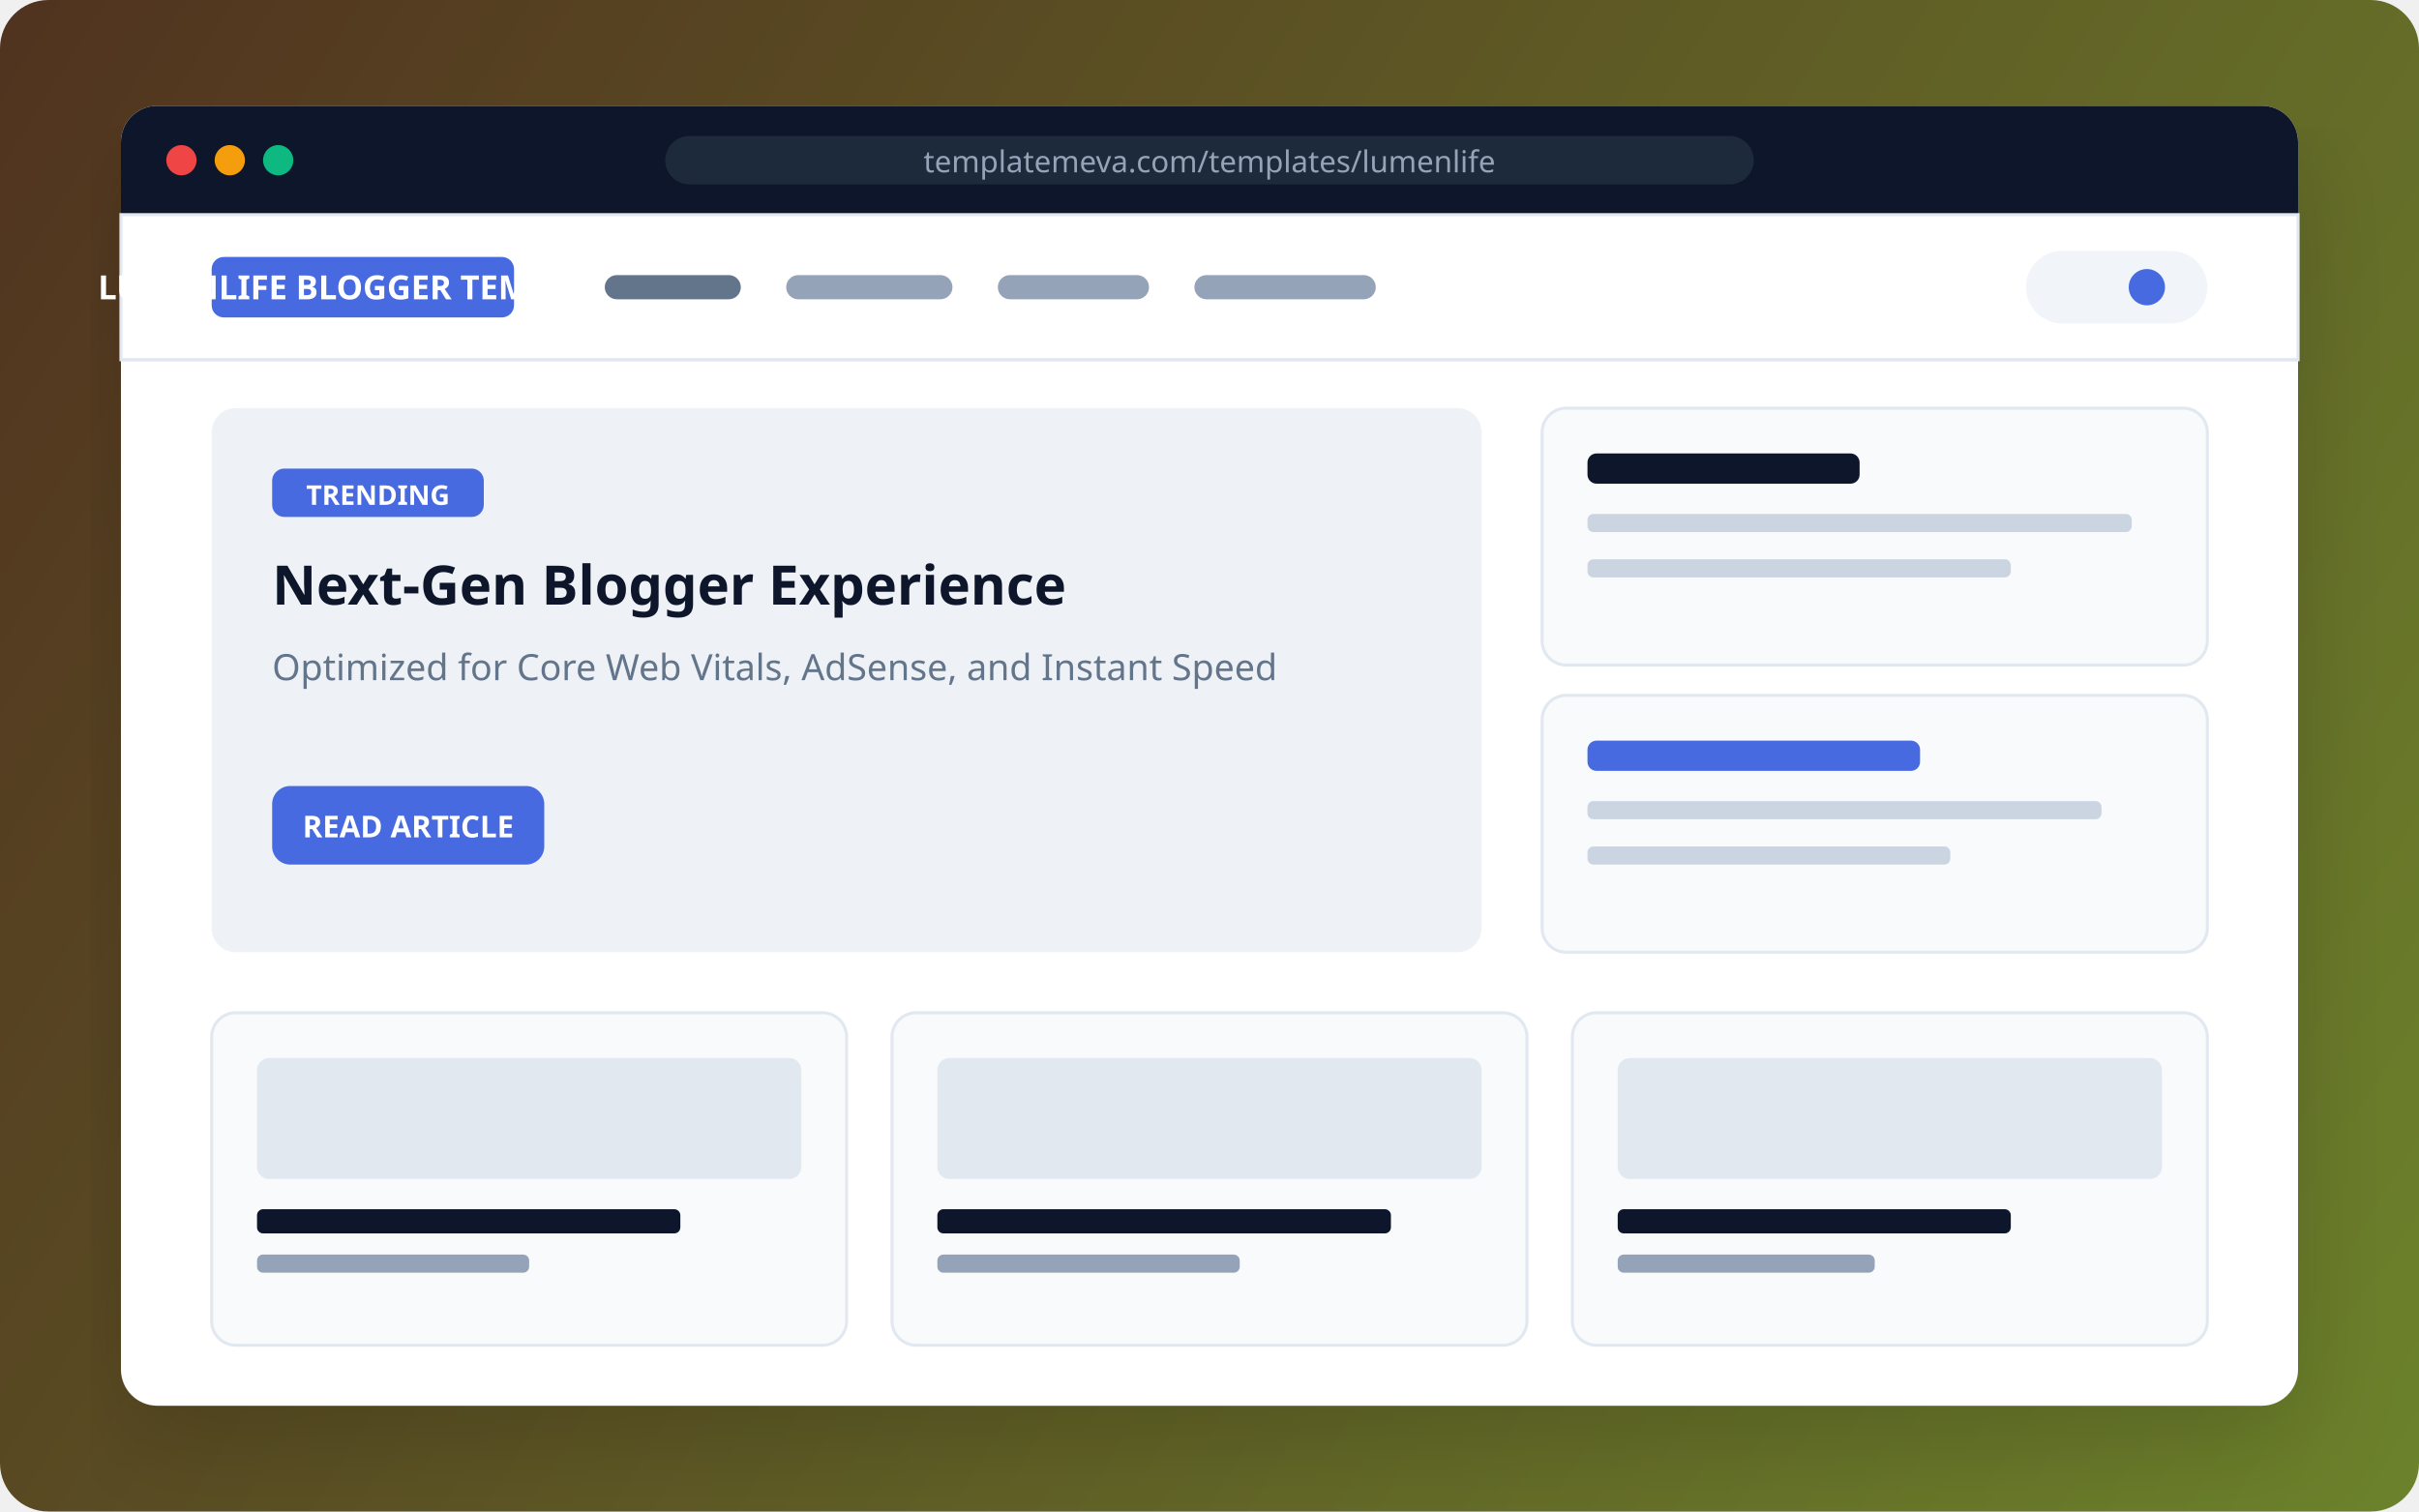
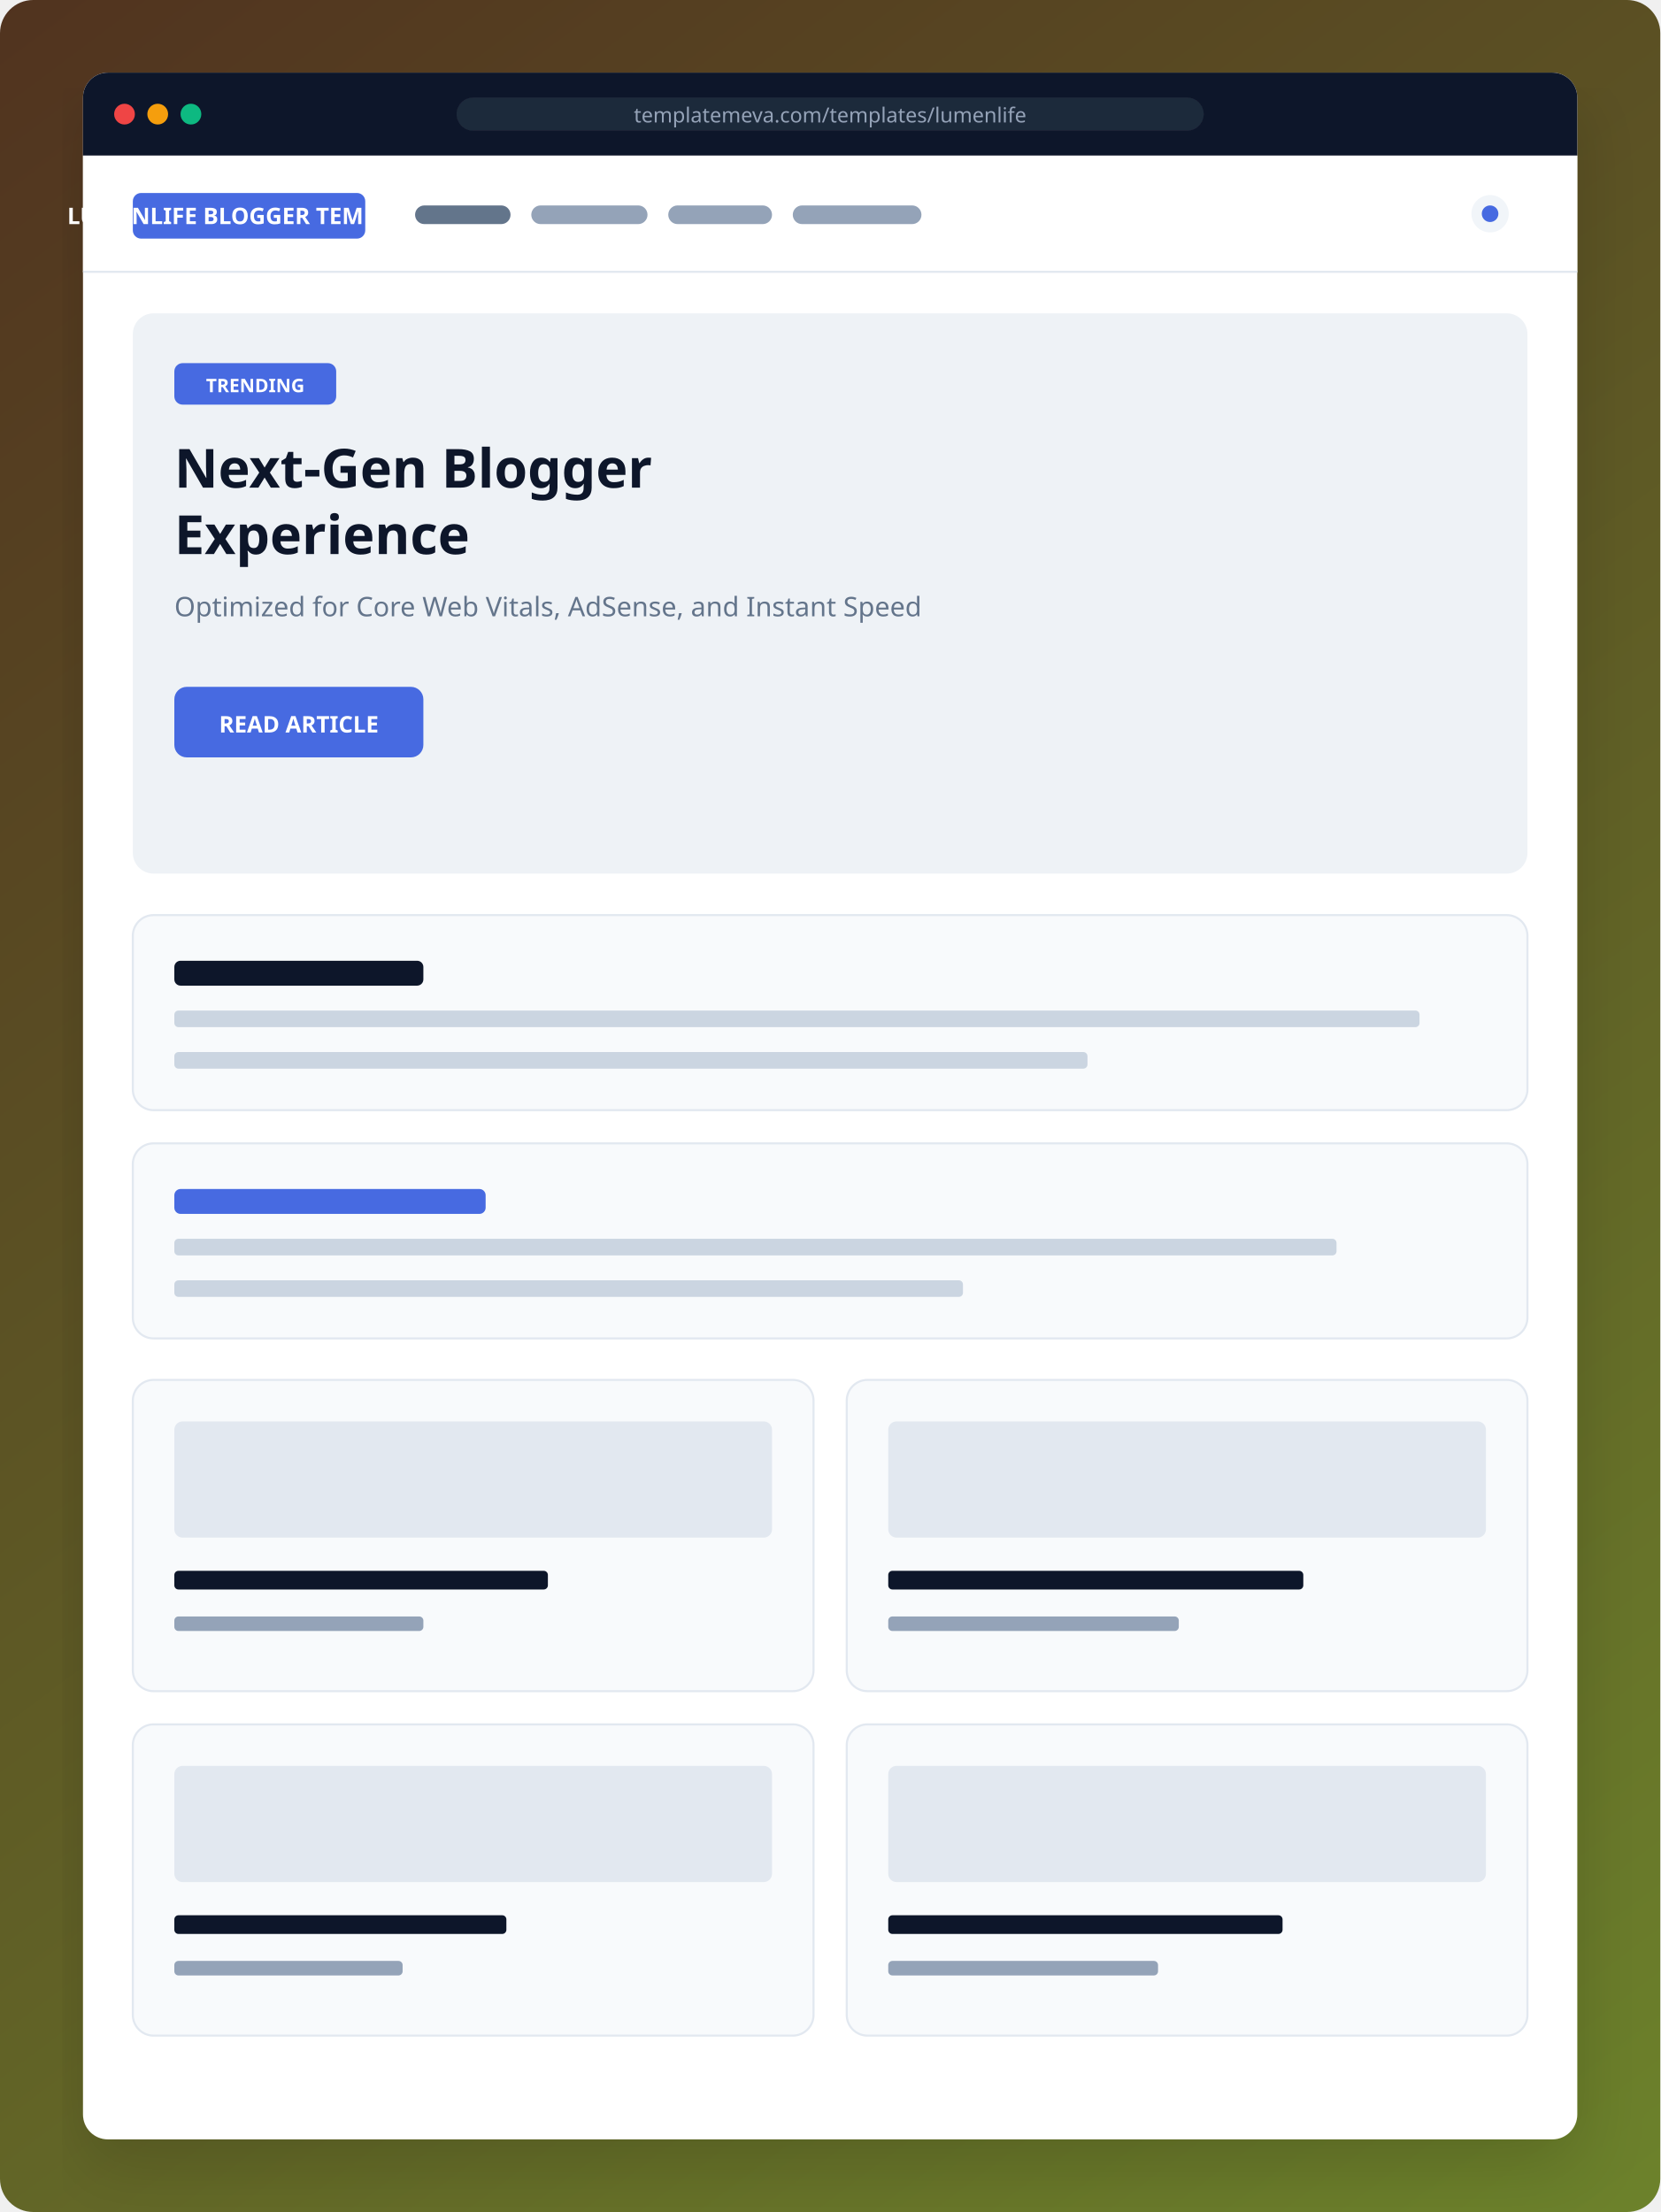
- <svg xmlns="http://www.w3.org/2000/svg" viewBox="0 0 800 500" width="800" height="500" fill="none">
+ <svg xmlns="http://www.w3.org/2000/svg" viewBox="0 0 800 1066" width="800" height="1066" fill="none">
  <defs>
-     <linearGradient id="bgGrad" x1="0" y1="0" x2="800" y2="500" gradientUnits="userSpaceOnUse">
+     <linearGradient id="bgGrad" x1="0" y1="0" x2="800" y2="1066" gradientUnits="userSpaceOnUse">
      <stop stop-color="hsl(24 45% 22%)" />
      <stop offset="1" stop-color="hsl(75 50% 34%)" />
    </linearGradient>
-     <linearGradient id="cardGrad" x1="0" y1="0" x2="0" y2="1">
-       <stop stop-color="#ffffff" />
-       <stop offset="1" stop-color="#f8fafc" />
-     </linearGradient>
-     <filter id="shadow" x="-10" y="-5" width="820" height="520" filterUnits="userSpaceOnUse">
+     <filter id="shadow" x="-10" y="-5" width="840" height="1086" filterUnits="userSpaceOnUse">
      <feDropShadow dx="0" dy="12" stdDeviation="16" flood-color="#000000" flood-opacity="0.15" />
    </filter>
  </defs>
-   <rect width="800" height="500" rx="16" fill="url(#bgGrad)" />
+   <rect width="800" height="1066" rx="16" fill="url(#bgGrad)" />
  <g transform="translate(40, 35)" filter="url(#shadow)">
-     <rect width="720" height="430" rx="12" fill="#ffffff" />
-     <path d="M0 12C0 5.373 5.373 0 12 0H708C714.627 0 720 5.373 720 12V36H0V12Z" fill="#0F172A" />
-     <circle cx="20" cy="18" r="5" fill="#EF4444" />
-     <circle cx="36" cy="18" r="5" fill="#F59E0B" />
-     <circle cx="52" cy="18" r="5" fill="#10B981" />
-     <rect x="180" y="10" width="360" height="16" rx="8" fill="#1E293B" />
-     <text x="360" y="22" font-family="system-ui, sans-serif" font-size="10" fill="#94A3B8" text-anchor="middle">templatemeva.com/templates/lumenlife</text>
-     <rect x="0" y="36" width="720" height="48" fill="#FFFFFF" stroke="#E2E8F0" />
-     <line x1="0" y1="84" x2="720" y2="84" stroke="#E2E8F0" />
-     <rect x="30" y="50" width="100" height="20" rx="4" fill="hsl(226 72% 58%)" />
-     <text x="80" y="64" font-family="system-ui, sans-serif" font-size="11" font-weight="bold" fill="#ffffff" text-anchor="middle">LUMENLIFE BLOGGER TEMPLATE</text>
-     <rect x="160" y="56" width="45" height="8" rx="4" fill="#64748B" />
-     <rect x="220" y="56" width="55" height="8" rx="4" fill="#94A3B8" />
-     <rect x="290" y="56" width="50" height="8" rx="4" fill="#94A3B8" />
-     <rect x="355" y="56" width="60" height="8" rx="4" fill="#94A3B8" />
-     <rect x="630" y="48" width="60" height="24" rx="12" fill="#F1F5F9" />
-     <circle cx="670" cy="60" r="6" fill="hsl(226 72% 58%)" />
-     <rect x="30" y="100" width="420" height="180" rx="8" fill="#EEF2F6" />
-     <rect x="50" y="120" width="70" height="16" rx="4" fill="hsl(226 72% 58%)" />
-     <text x="85" y="132" font-family="system-ui, sans-serif" font-size="9" font-weight="bold" fill="#ffffff" text-anchor="middle">TRENDING</text>
-     <text x="50" y="165" font-family="system-ui, sans-serif" font-size="18" font-weight="800" fill="#0F172A">Next-Gen Blogger Experience</text>
-     <text x="50" y="190" font-family="system-ui, sans-serif" font-size="12" fill="#64748B">Optimized for Core Web Vitals, AdSense, and Instant Speed</text>
-     <rect x="50" y="225" width="90" height="26" rx="6" fill="hsl(226 72% 58%)" />
-     <text x="95" y="242" font-family="system-ui, sans-serif" font-size="10" font-weight="bold" fill="#ffffff" text-anchor="middle">READ ARTICLE</text>
-     <rect x="470" y="100" width="220" height="85" rx="8" fill="#F8FAFC" stroke="#E2E8F0" />
-     <rect x="485" y="115" width="90" height="10" rx="3" fill="#0F172A" />
-     <rect x="485" y="135" width="180" height="6" rx="2" fill="#CBD5E1" />
-     <rect x="485" y="150" width="140" height="6" rx="2" fill="#CBD5E1" />
-     <rect x="470" y="195" width="220" height="85" rx="8" fill="#F8FAFC" stroke="#E2E8F0" />
-     <rect x="485" y="210" width="110" height="10" rx="3" fill="hsl(226 72% 58%)" />
-     <rect x="485" y="230" width="170" height="6" rx="2" fill="#CBD5E1" />
-     <rect x="485" y="245" width="120" height="6" rx="2" fill="#CBD5E1" />
-     <rect x="30" y="300" width="210" height="110" rx="8" fill="#F8FAFC" stroke="#E2E8F0" />
-     <rect x="45" y="315" width="180" height="40" rx="4" fill="#E2E8F0" />
-     <rect x="45" y="365" width="140" height="8" rx="2" fill="#0F172A" />
-     <rect x="45" y="380" width="90" height="6" rx="2" fill="#94A3B8" />
-     <rect x="255" y="300" width="210" height="110" rx="8" fill="#F8FAFC" stroke="#E2E8F0" />
-     <rect x="270" y="315" width="180" height="40" rx="4" fill="#E2E8F0" />
-     <rect x="270" y="365" width="150" height="8" rx="2" fill="#0F172A" />
-     <rect x="270" y="380" width="100" height="6" rx="2" fill="#94A3B8" />
-     <rect x="480" y="300" width="210" height="110" rx="8" fill="#F8FAFC" stroke="#E2E8F0" />
-     <rect x="495" y="315" width="180" height="40" rx="4" fill="#E2E8F0" />
-     <rect x="495" y="365" width="130" height="8" rx="2" fill="#0F172A" />
-     <rect x="495" y="380" width="85" height="6" rx="2" fill="#94A3B8" />
+     <rect width="720" height="996" rx="12" fill="#ffffff" />
+     <path d="M0 12C0 5.373 5.373 0 12 0H708C714.627 0 720 5.373 720 12V40H0V12Z" fill="#0F172A" />
+     <circle cx="20" cy="20" r="5" fill="#EF4444" />
+     <circle cx="36" cy="20" r="5" fill="#F59E0B" />
+     <circle cx="52" cy="20" r="5" fill="#10B981" />
+     <rect x="180" y="12" width="360" height="16" rx="8" fill="#1E293B" />
+     <text x="360" y="24" font-family="system-ui, sans-serif" font-size="10" fill="#94A3B8" text-anchor="middle">templatemeva.com/templates/lumenlife</text>
+     <rect x="0" y="40" width="720" height="56" fill="#FFFFFF" />
+     <line x1="0" y1="96" x2="720" y2="96" stroke="#E2E8F0" />
+     <rect x="24" y="58" width="112" height="22" rx="4" fill="hsl(226 72% 58%)" />
+     <text x="80" y="73" font-family="system-ui, sans-serif" font-size="11" font-weight="bold" fill="#ffffff" text-anchor="middle">LUMENLIFE BLOGGER TEMPLATE</text>
+     <rect x="160" y="64" width="46" height="9" rx="4.5" fill="#64748B" />
+     <rect x="216" y="64" width="56" height="9" rx="4.5" fill="#94A3B8" />
+     <rect x="282" y="64" width="50" height="9" rx="4.5" fill="#94A3B8" />
+     <rect x="342" y="64" width="62" height="9" rx="4.5" fill="#94A3B8" />
+     <circle cx="678" cy="68" r="9" fill="#F1F5F9" />
+     <circle cx="678" cy="68" r="4" fill="hsl(226 72% 58%)" />
+     <rect x="24" y="116" width="672" height="270" rx="10" fill="#EEF2F6" />
+     <rect x="44" y="140" width="78" height="20" rx="4" fill="hsl(226 72% 58%)" />
+     <text x="83" y="154" font-family="system-ui, sans-serif" font-size="9" font-weight="bold" fill="#ffffff" text-anchor="middle">TRENDING</text>
+     <text x="44" y="200" font-family="system-ui, sans-serif" font-size="26" font-weight="800" fill="#0F172A">Next-Gen Blogger</text>
+     <text x="44" y="232" font-family="system-ui, sans-serif" font-size="26" font-weight="800" fill="#0F172A">Experience</text>
+     <text x="44" y="262" font-family="system-ui, sans-serif" font-size="13" fill="#64748B">Optimized for Core Web Vitals, AdSense, and Instant Speed</text>
+     <rect x="44" y="296" width="120" height="34" rx="6" fill="hsl(226 72% 58%)" />
+     <text x="104" y="318" font-family="system-ui, sans-serif" font-size="11" font-weight="bold" fill="#ffffff" text-anchor="middle">READ ARTICLE</text>
+     <rect x="24" y="406" width="672" height="94" rx="10" fill="#F8FAFC" stroke="#E2E8F0" />
+     <rect x="44" y="428" width="120" height="12" rx="3" fill="#0F172A" />
+     <rect x="44" y="452" width="600" height="8" rx="2" fill="#CBD5E1" />
+     <rect x="44" y="472" width="440" height="8" rx="2" fill="#CBD5E1" />
+     <rect x="24" y="516" width="672" height="94" rx="10" fill="#F8FAFC" stroke="#E2E8F0" />
+     <rect x="44" y="538" width="150" height="12" rx="3" fill="hsl(226 72% 58%)" />
+     <rect x="44" y="562" width="560" height="8" rx="2" fill="#CBD5E1" />
+     <rect x="44" y="582" width="380" height="8" rx="2" fill="#CBD5E1" />
+     <rect x="24" y="630" width="328" height="150" rx="10" fill="#F8FAFC" stroke="#E2E8F0" />
+     <rect x="44" y="650" width="288" height="56" rx="4" fill="#E2E8F0" />
+     <rect x="44" y="722" width="180" height="9" rx="2" fill="#0F172A" />
+     <rect x="44" y="744" width="120" height="7" rx="2" fill="#94A3B8" />
+     <rect x="368" y="630" width="328" height="150" rx="10" fill="#F8FAFC" stroke="#E2E8F0" />
+     <rect x="388" y="650" width="288" height="56" rx="4" fill="#E2E8F0" />
+     <rect x="388" y="722" width="200" height="9" rx="2" fill="#0F172A" />
+     <rect x="388" y="744" width="140" height="7" rx="2" fill="#94A3B8" />
+     <rect x="24" y="796" width="328" height="150" rx="10" fill="#F8FAFC" stroke="#E2E8F0" />
+     <rect x="44" y="816" width="288" height="56" rx="4" fill="#E2E8F0" />
+     <rect x="44" y="888" width="160" height="9" rx="2" fill="#0F172A" />
+     <rect x="44" y="910" width="110" height="7" rx="2" fill="#94A3B8" />
+     <rect x="368" y="796" width="328" height="150" rx="10" fill="#F8FAFC" stroke="#E2E8F0" />
+     <rect x="388" y="816" width="288" height="56" rx="4" fill="#E2E8F0" />
+     <rect x="388" y="888" width="190" height="9" rx="2" fill="#0F172A" />
+     <rect x="388" y="910" width="130" height="7" rx="2" fill="#94A3B8" />
  </g>
</svg>
